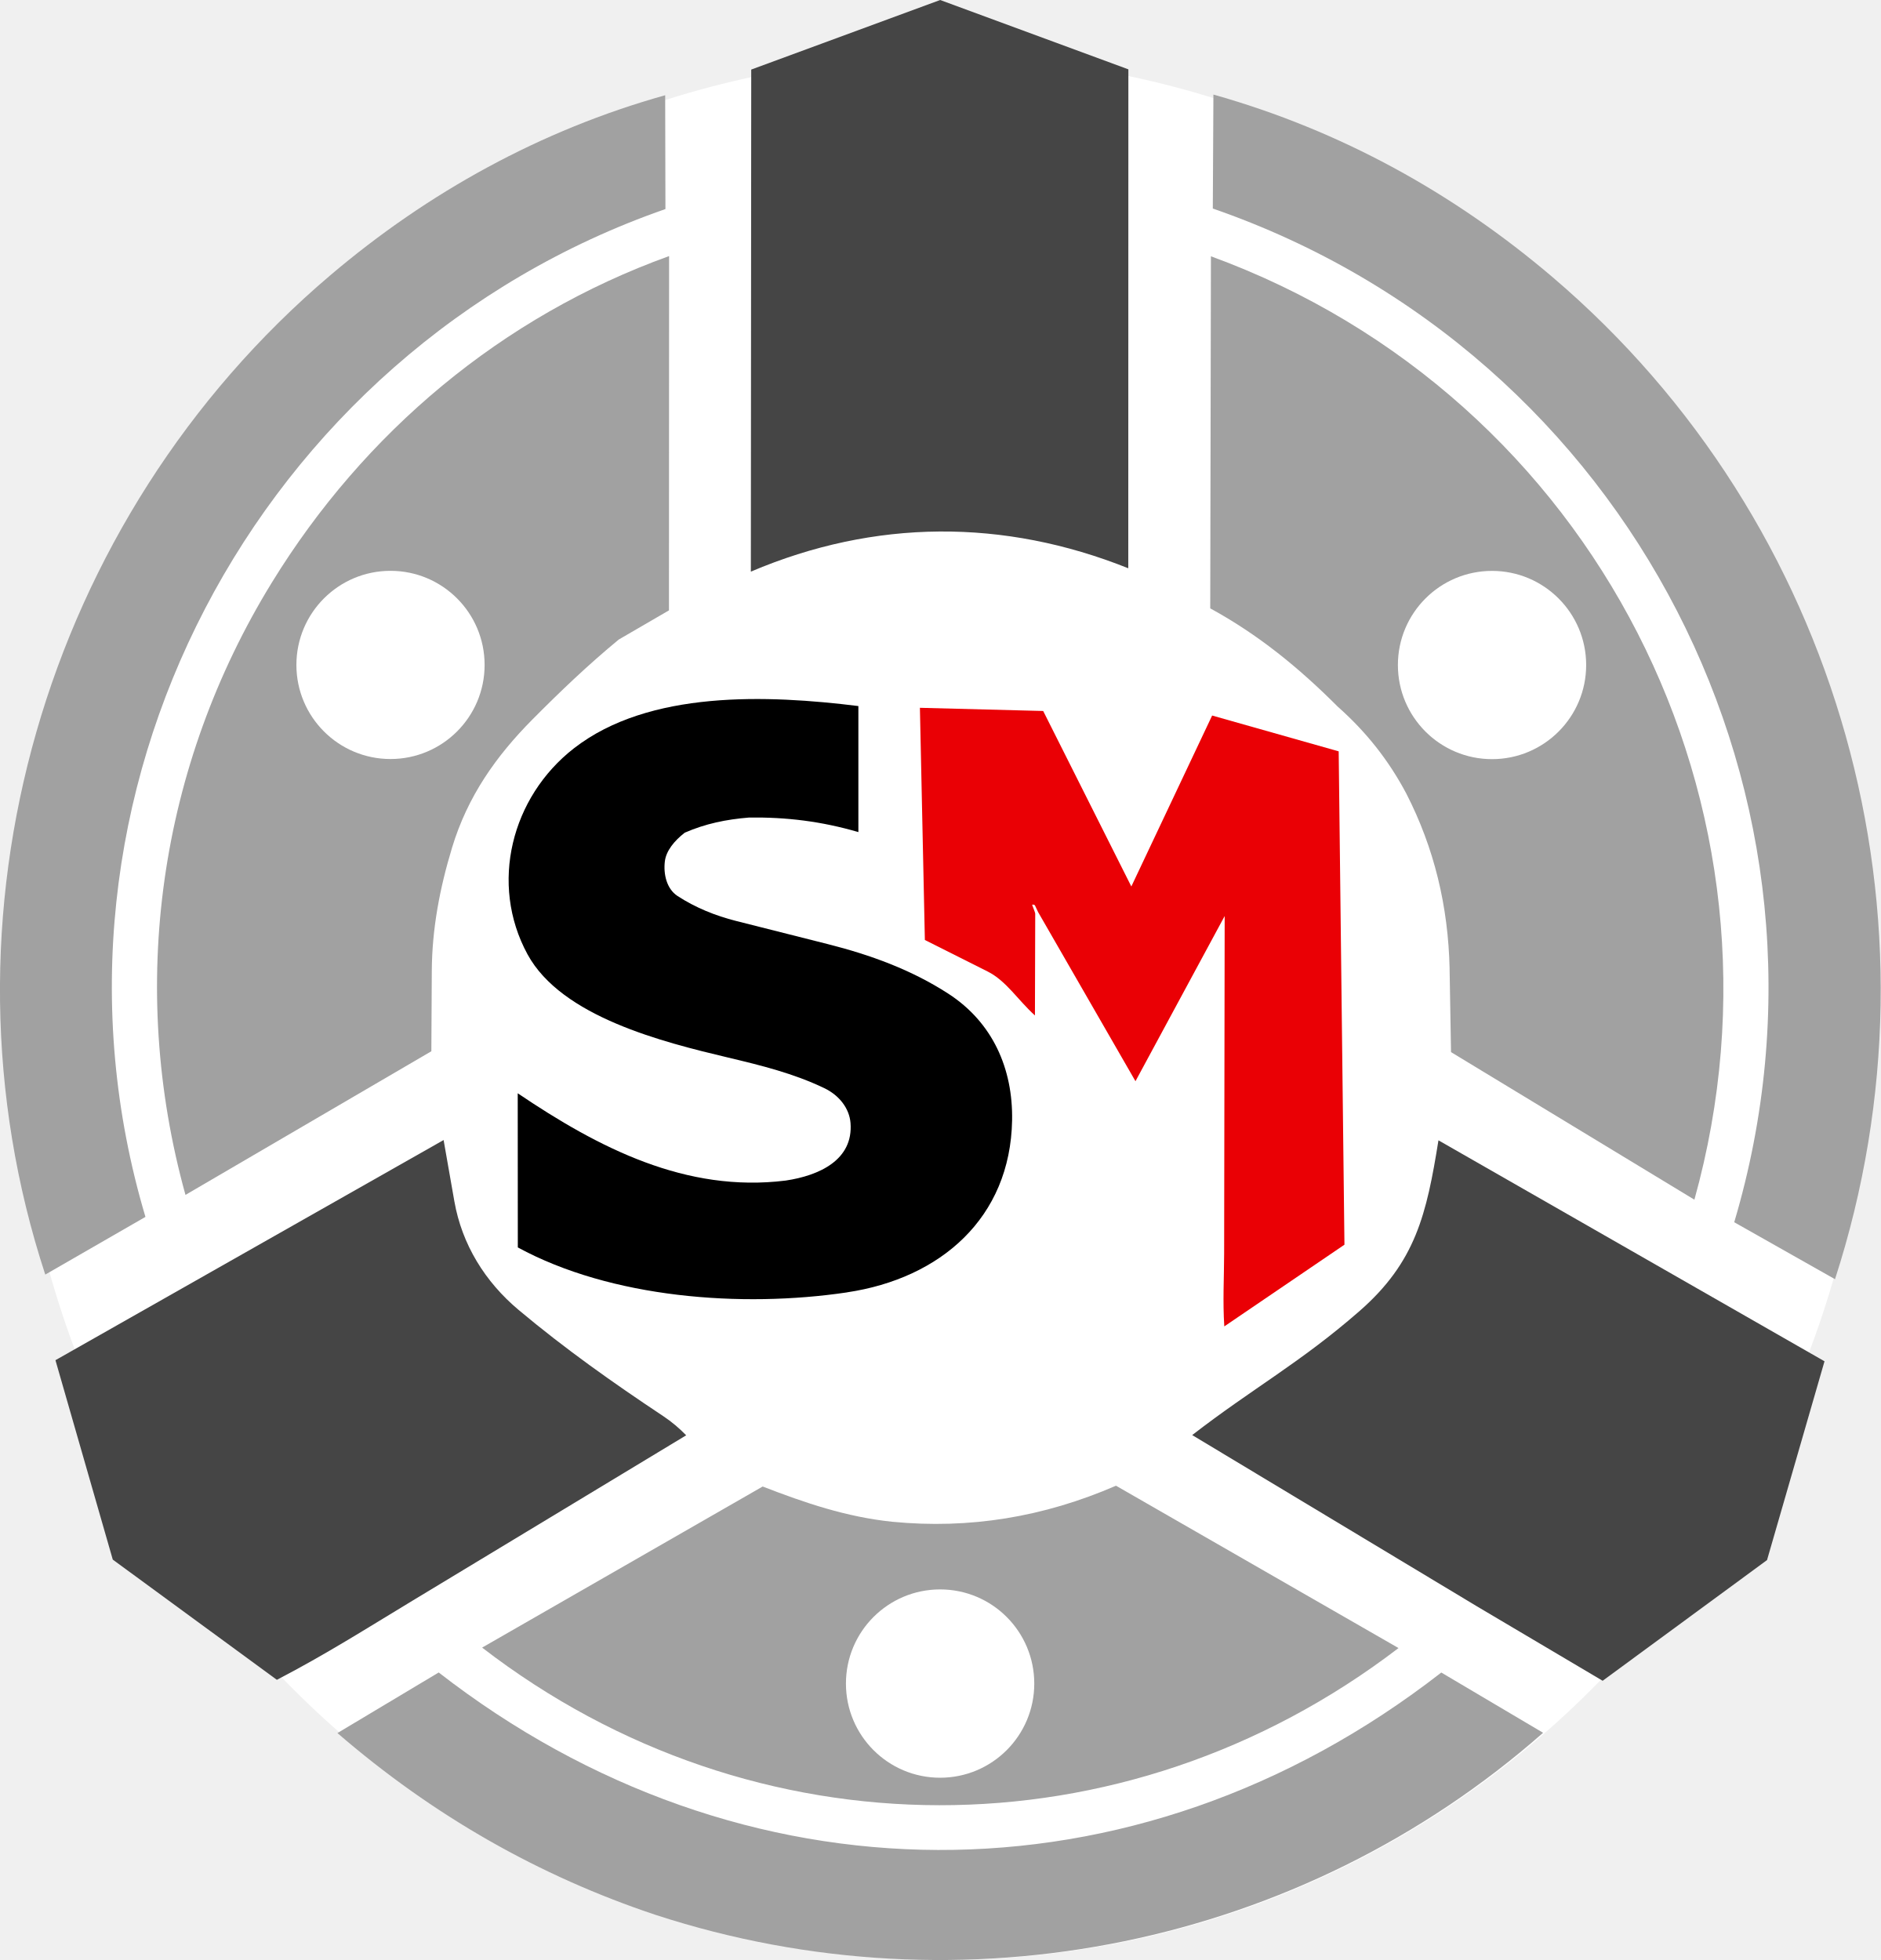
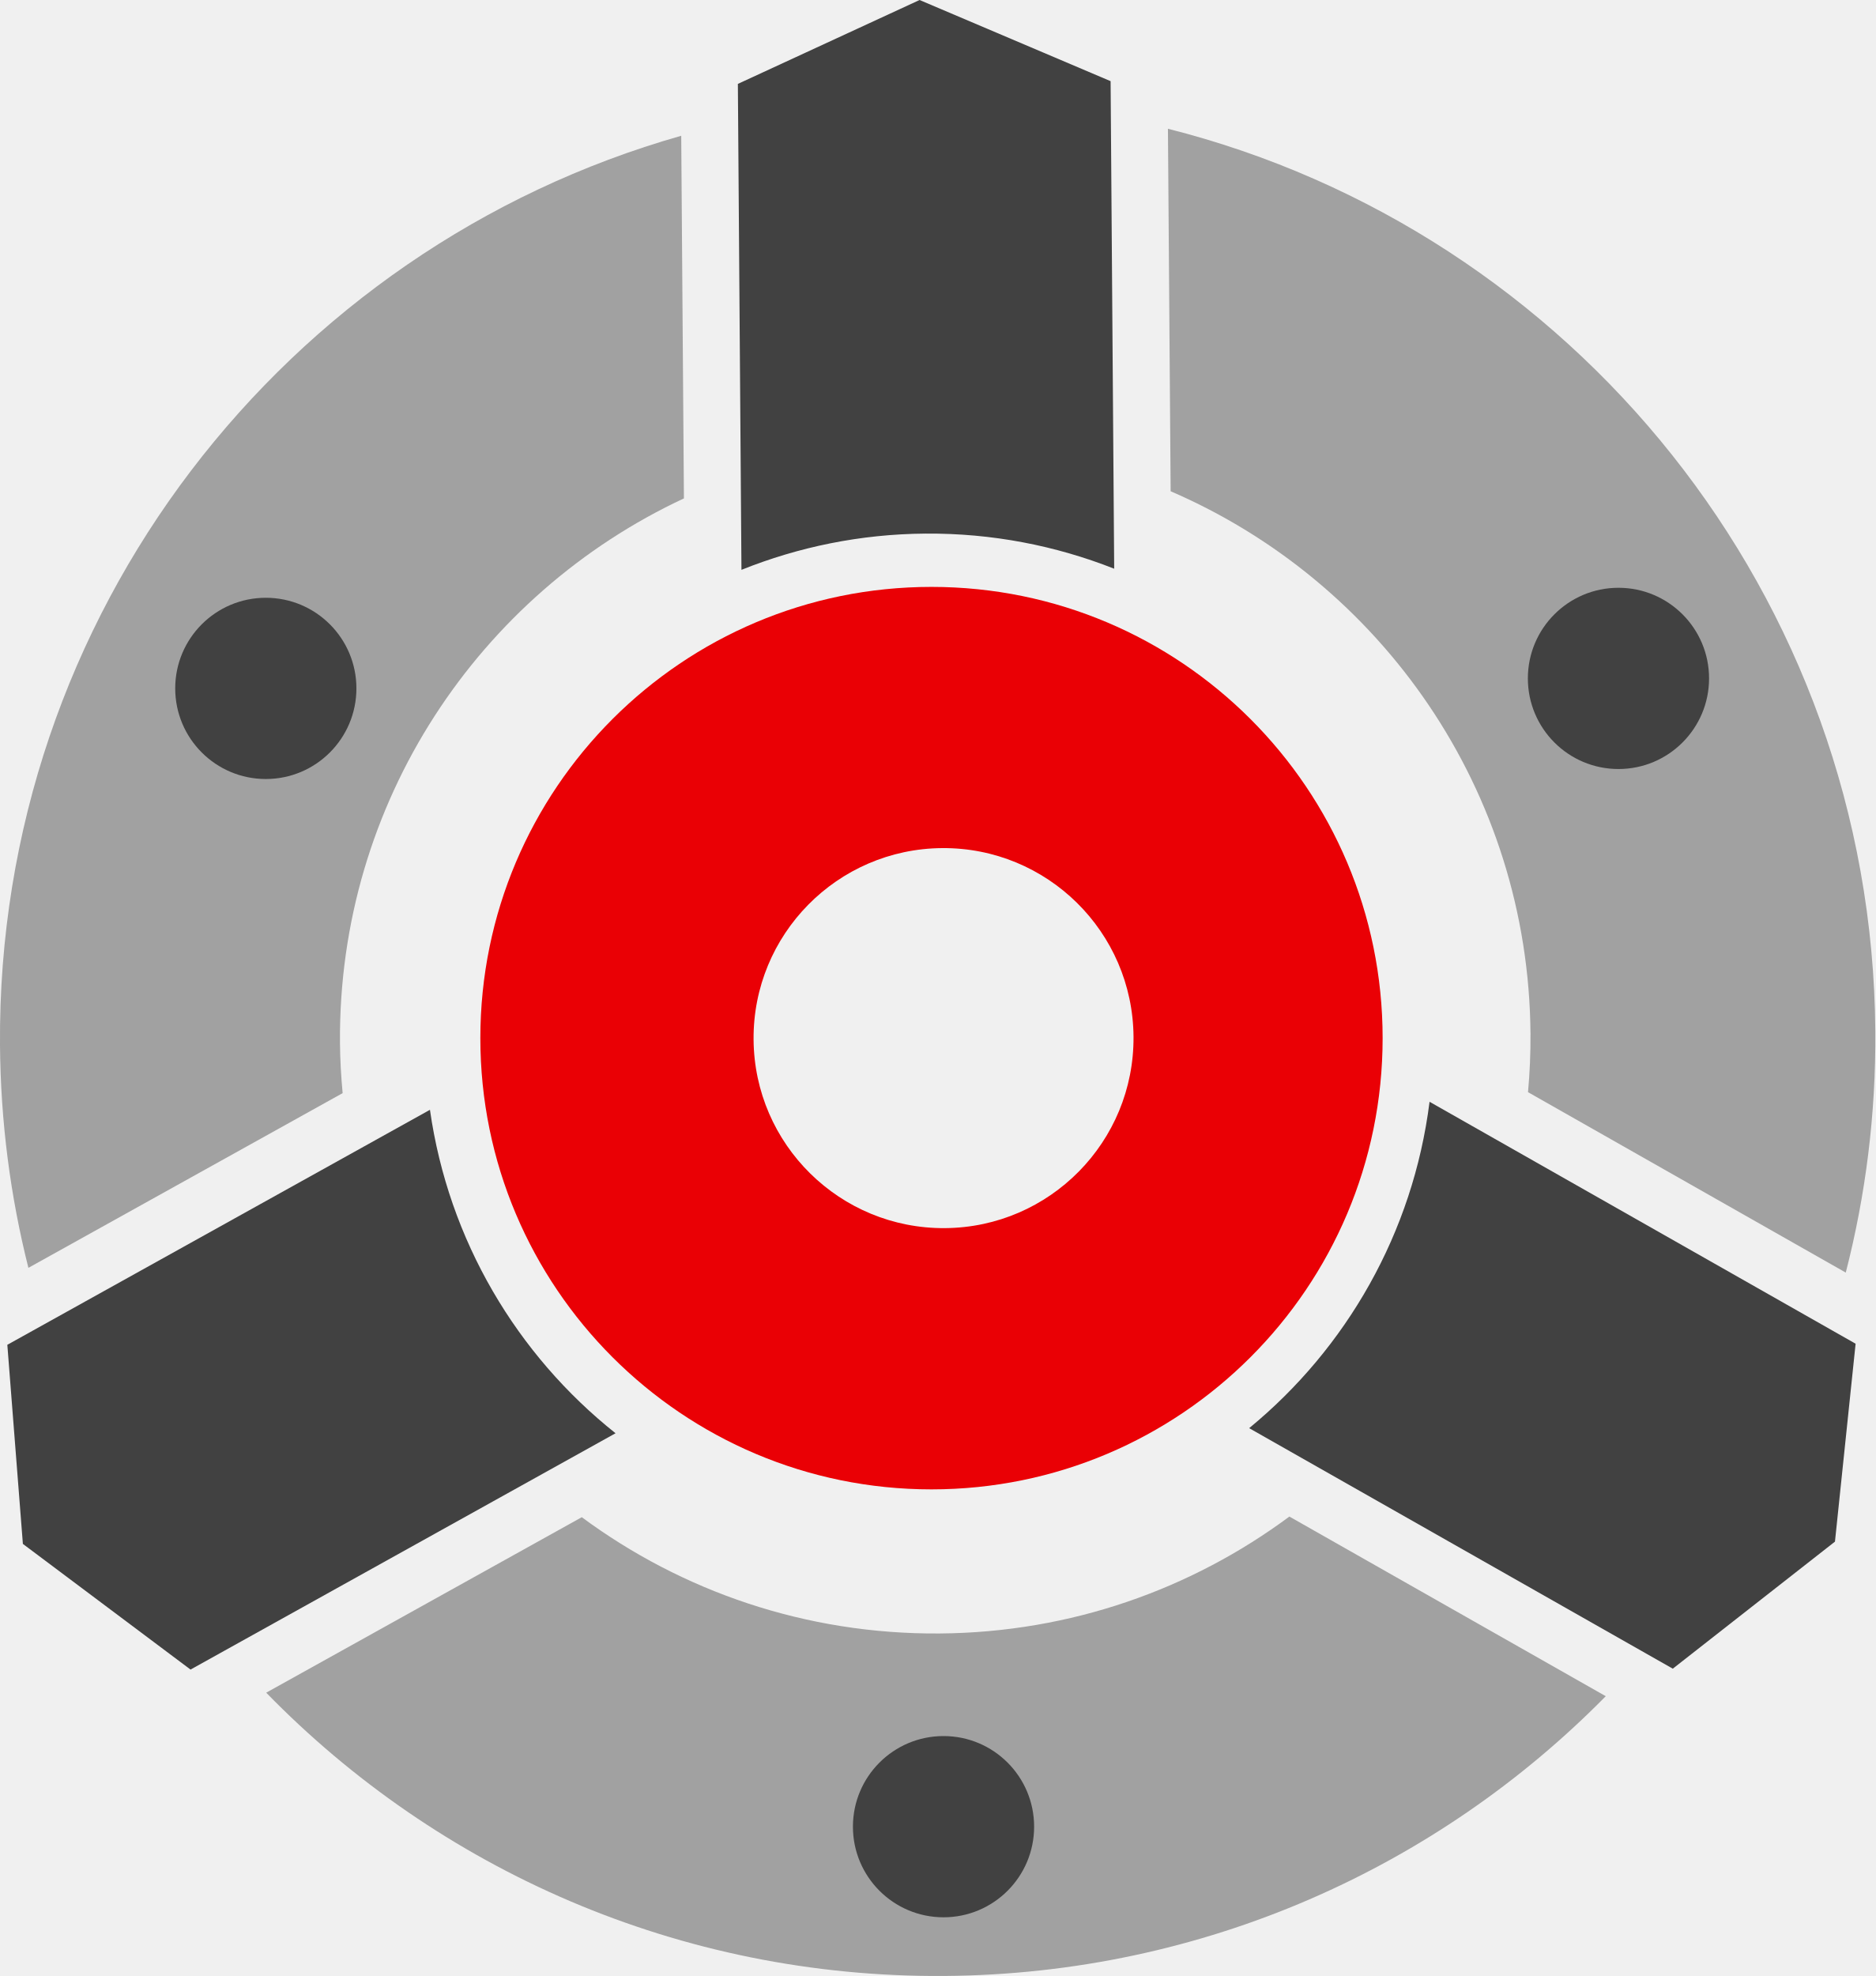
- <svg xmlns="http://www.w3.org/2000/svg" id="a" viewBox="0 0 591.18 616.16">
-   <ellipse cx="296.25" cy="317.04" rx="292.06" ry="299.12" fill="#fff" />
-   <path d="M464.06,504.86l-89.31-53.72c18.97-14.68,33.99-22.74,52.51-38.91,17.77-15.5,21.17-30.53,24.9-53.75l121.35,69.46-18.07,62.5-51.67,37.94-39.72-23.52Z" fill="#454545" />
-   <path d="M215.7,451.21l-86.05,52c-14.32,8.65-27.35,16.95-42.62,24.87l-51.58-37.79-18.02-62.69,122.01-69.21,3.38,19.25c2.38,13.57,9.65,25.32,20.21,34.17,14.58,12.22,29.59,22.84,45.41,33.35,2.77,1.84,5.17,3.91,7.26,6.06Z" fill="#454545" />
-   <path d="M266.28,406.28c-33.26,4.94-74.25,1.8-103.51-14.13l-.03-48.46c25.47,17.2,52.89,31.34,84.23,27.44,10.53-1.57,21.29-6.47,20.38-18.1-.36-4.57-3.52-8.68-8.22-10.94-9.65-4.64-19.8-7.14-30.35-9.65-20.31-4.83-52.26-12.74-62.97-32.45-12.02-22.12-5.08-49.44,14.59-64.74,23.62-18.37,60.94-16.82,89.42-13.29v39.62c-11.62-3.39-22.63-4.73-34.38-4.57-7.21.59-13.67,1.92-20.2,4.76-3.29,2.56-5.84,5.68-6.25,8.99-.49,3.98.53,8.65,3.98,10.91,5.59,3.65,11.91,6.21,18.42,7.85l28.67,7.24c13.55,3.42,26.43,8.1,38.06,15.64,13.88,9,20.31,23.52,20.02,39.79-.55,30.72-22.54,49.72-51.89,54.08Z" />
-   <path d="M384.79,394.1l.17-106.13-28.04,51.93-30.6-53.16-.98-2.07c-.14-.31-.96-.43-.87-.12.09.33.94,2.24.94,2.73l-.09,31.95c-5.35-4.82-8.98-10.87-14.89-13.83l-19.71-9.9-1.56-72.99,38.75,1,27.71,55.17,25.4-53.74,39.78,11.26,1.81,155.09-37.77,25.69c-.51-8.09-.07-14.94-.05-22.88Z" fill="#ea0005" />
-   <path d="M439.6,518.1c-86.36,66.04-202.57,65.75-288.05-.15l88.19-50.64c13.31,5.16,26.23,9.56,40.7,11.08,24.3,2.36,47.56-1.45,70.36-11.33l88.8,51.03ZM325.11,529.26c0-16.35-13.25-29.6-29.6-29.6s-29.6,13.25-29.6,29.6,13.25,29.6,29.6,29.6,29.6-13.25,29.6-29.6Z" fill="#a1a1a1" />
-   <path d="M453.05,525.79l32,18.94c-76.12,67.02-182.36,88.73-278.93,57.26-36.66-12.21-70.03-31.24-100.05-57.17l31.83-19.05c94.73,73.65,218.67,75.14,315.15.02Z" fill="#a1a1a1" />
-   <path d="M455.67,304.59c-.44-19.81-4.88-38.06-13.59-55.07-5.62-10.61-12.66-19.46-21.6-27.39-12.17-12.19-24.92-22.62-40.06-30.88l.22-110.68c120.53,44.04,186.41,172.92,151.97,296.57l-76.5-46.39-.45-26.15ZM498.59,209.06c0-16.34-13.25-29.59-29.59-29.59s-29.59,13.25-29.59,29.59,13.25,29.59,29.59,29.59,29.59-13.25,29.59-29.59Z" fill="#a1a1a1" />
-   <path d="M142.09,266.51c-3.9,12.85-6.29,25.61-6.36,38.7l-.14,25.27-77.29,45.16c-18.23-65.8-8.31-134.81,27.19-192.57,28.96-47.12,72.21-83.59,124.83-102.57l-.04,111.38-15.78,9.17c-9.65,7.96-18.28,16.21-27.09,25.08-11.46,11.55-20.41,24.16-25.32,40.37ZM152.33,209.03c0-16.34-13.24-29.58-29.58-29.58s-29.58,13.24-29.58,29.58,13.24,29.58,29.58,29.58,29.58-13.24,29.58-29.58Z" fill="#a1a1a1" />
-   <path d="M354.67,178.65c-39.14-15.66-79.67-15.52-118.65,1.05l.12-157.83L295.53,0l59.16,21.8-.03,156.84Z" fill="#454545" />
-   <path d="M576.81,402.14l-31.68-17.91c39.51-132.89-32.83-273.32-163.9-318.67l.19-35.83c40.11,11.3,75.73,31.09,106.66,57.44,90.39,77.04,125.43,201.68,88.73,314.97Z" fill="#a1a1a1" />
-   <path d="M45.72,382.55l-31.49,18.14c-36.85-112.38-.49-237.65,89.55-314.11,30.81-26.17,66.26-45.71,105.31-56.64l.08,35.78C80.56,110.46,6.36,250.4,45.72,382.55Z" fill="#a1a1a1" />
+ <svg xmlns="http://www.w3.org/2000/svg" id="a" viewBox="0 0 486.04 512">
+   <g>
+     <path d="M239.85,138.26c17.27-.13,33.77,3.13,48.91,9.1l-.93-126.33L238.32,0l-47.09,21.74.93,125.91c14.76-5.92,30.83-9.27,47.69-9.39Z" fill="#414141" />
+     <path d="M370.49,285.49c-4.27,33.94-21.55,63.86-46.75,84.56l109.79,62.32,42.03-32.92,5.35-51.28-110.42-62.69Z" fill="#414141" />
+     <path d="M111.43,287.56L1.9,348.45l4.03,51.59,43.45,32.56,110.15-61.23c-25.53-20.3-43.28-49.94-48.1-83.8Z" fill="#414141" />
+   </g>
+   <g>
+     <path d="M334.17,392.95c-25.35,18.8-56.67,30.05-90.65,30.3-34.71.26-66.82-10.97-92.74-30.13l-81.79,45.47c44.56,45.71,106.95,73.91,175.82,73.4,67.13-.5,127.7-28.16,171.35-72.49l-82-46.55Z" fill="#a1a1a1" />
+     <path d="M302.69,33.35l.7,93.94c54.47,23.49,92.8,77.44,93.26,140.56.04,5.11-.19,10.16-.64,15.14l82.35,46.75c5.14-19.98,7.82-40.94,7.66-62.55-.84-112.99-78.66-207.4-183.34-233.83Z" fill="#a1a1a1" />
+     <path d="M177.25,129.14l-.7-93.96C73.98,64.28-.82,158.98,0,270.78c.15,19.91,2.7,39.24,7.36,57.73l81.44-45.27c-.4-4.32-.66-8.69-.69-13.11-.46-62.33,36.12-116.25,89.14-140.99Z" fill="#a1a1a1" />
+   </g>
+   <circle cx="244.53" cy="473.31" r="23.48" fill="#414141" />
+   <circle cx="419.45" cy="175.78" r="23.48" fill="#414141" />
+   <path d="M241.41,152.07c-64.57,0-116.92,52.35-116.92,116.92s52.35,116.92,116.92,116.92,116.92-52.35,116.92-116.92-52.35-116.92-116.92-116.92ZM244.9,318.22c-27.19.2-49.4-21.68-49.6-48.87-.2-27.19,21.68-49.4,48.87-49.6s49.4,21.68,49.6,48.87c.2,27.19-21.68,49.4-48.87,49.6Z" fill="#ea0005" />
+   <circle cx="68.89" cy="178.37" r="23.48" fill="#414141" />
</svg>
